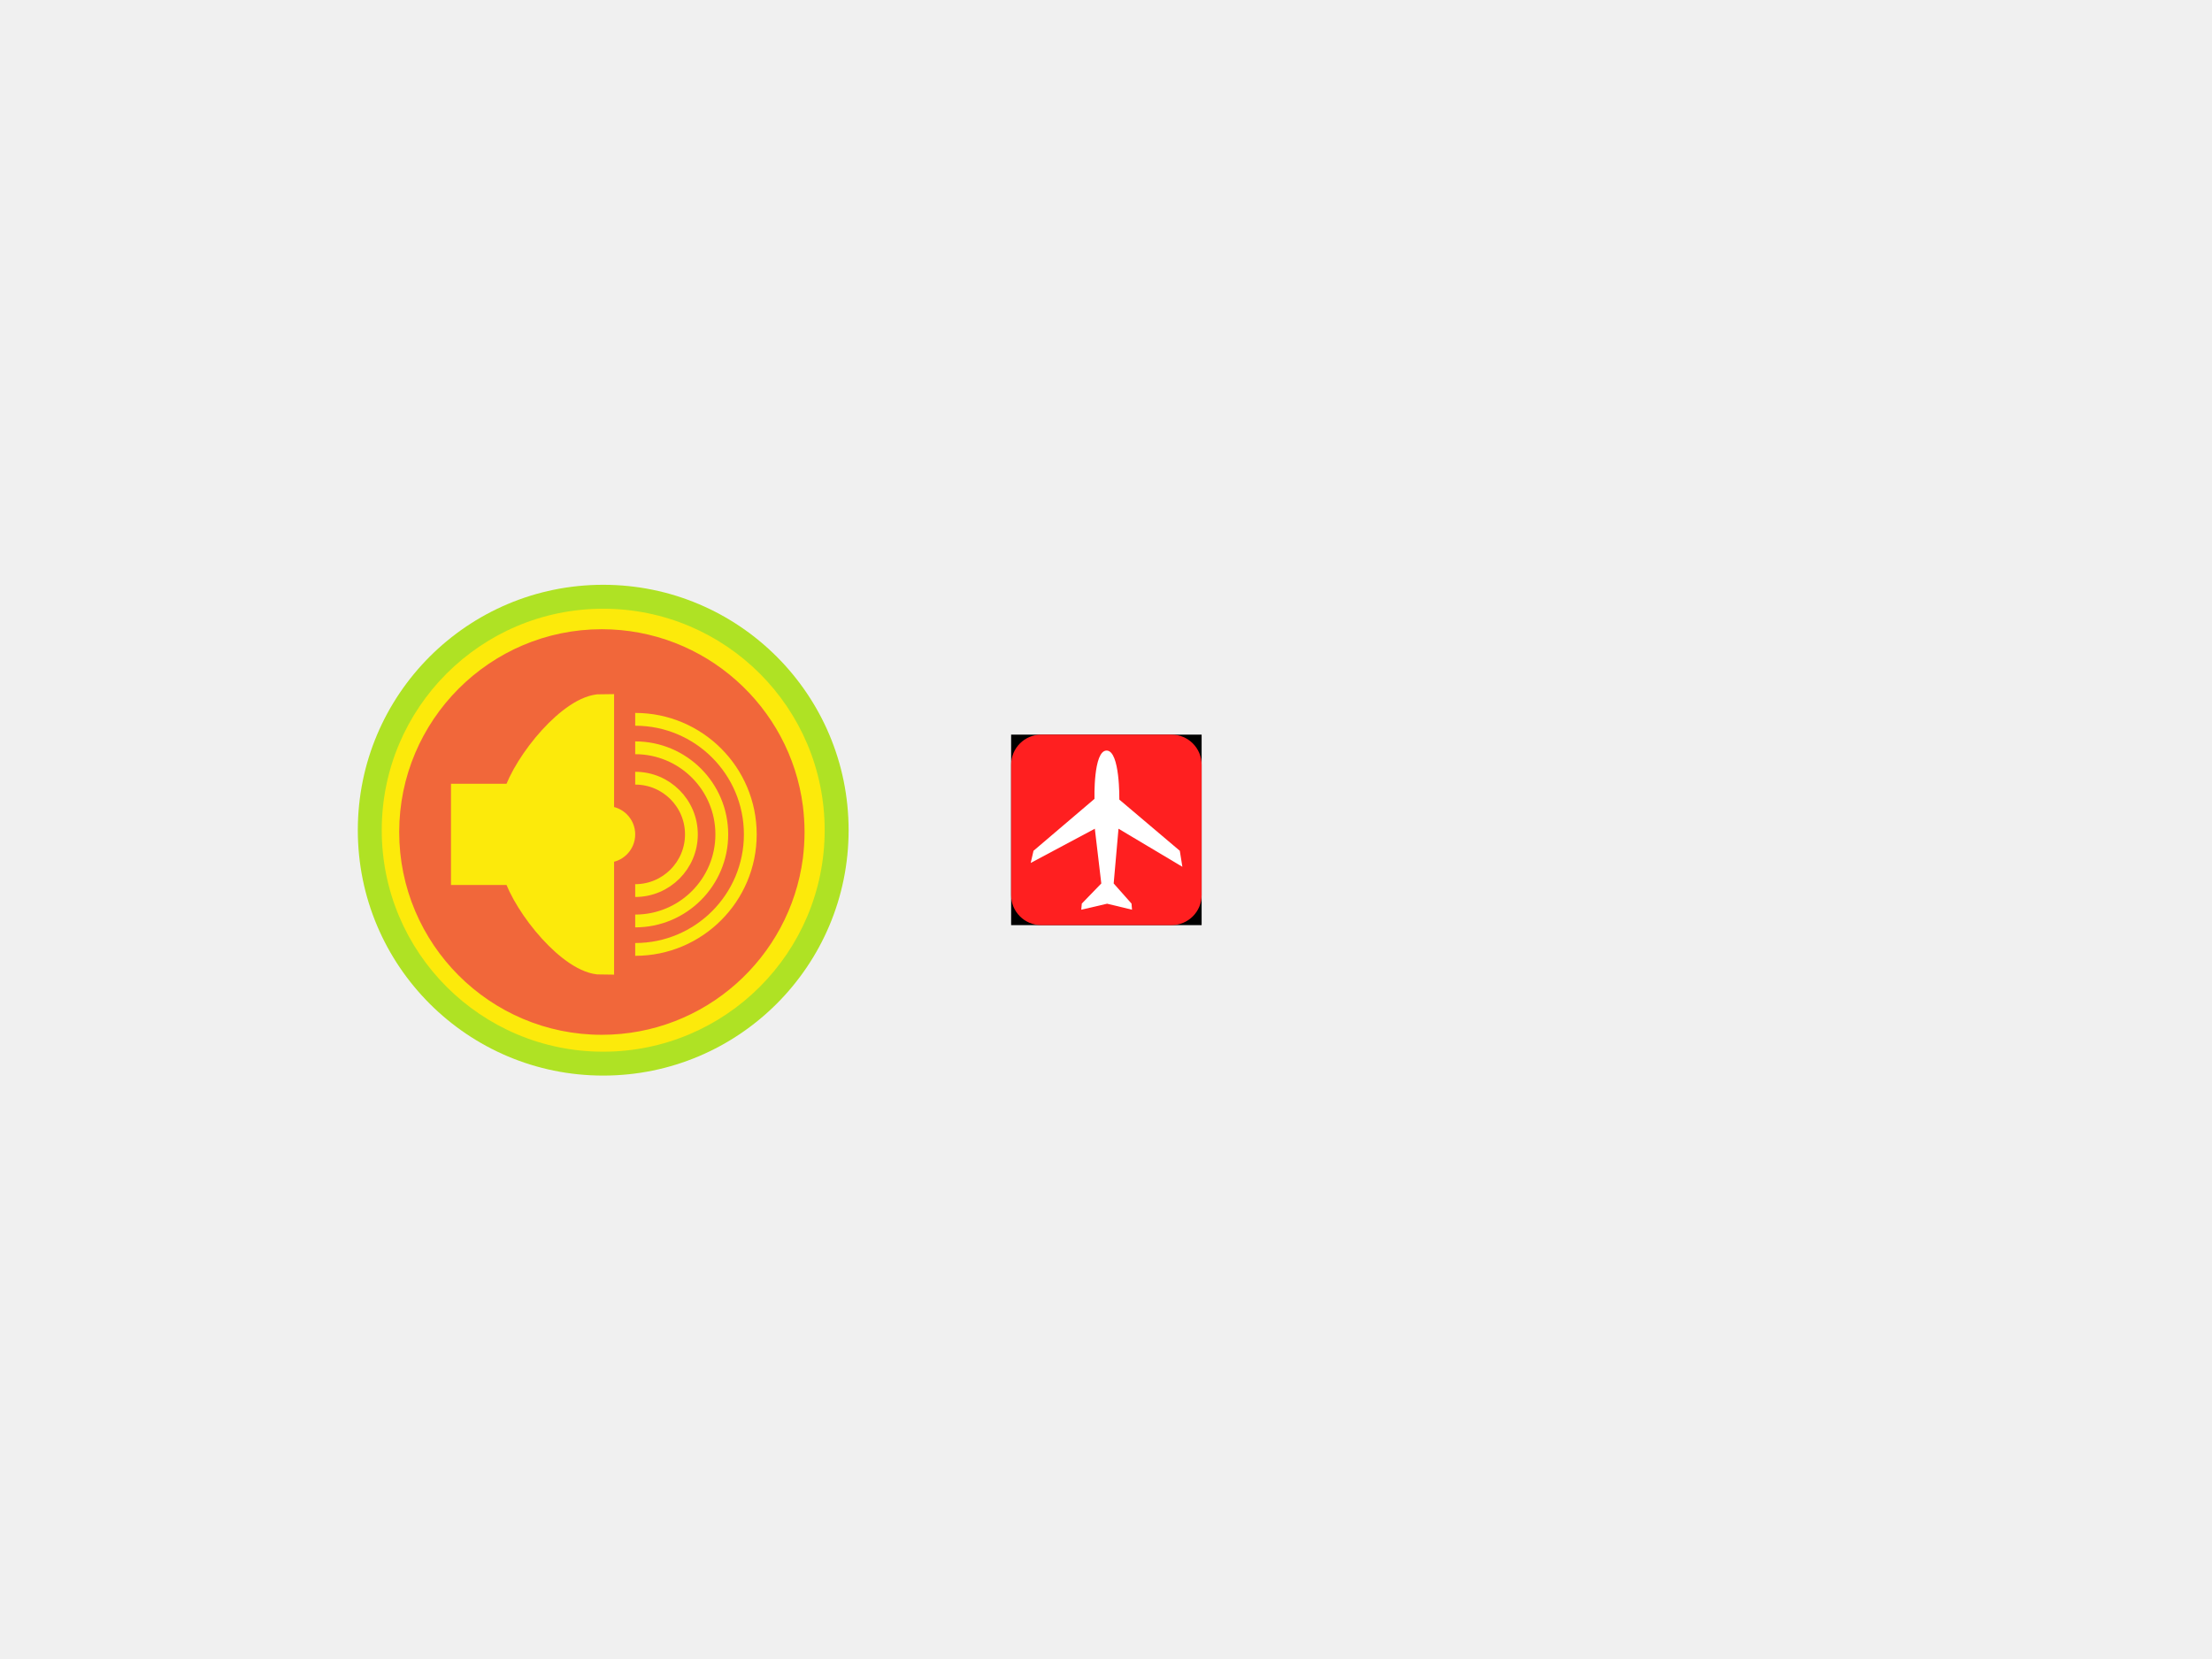
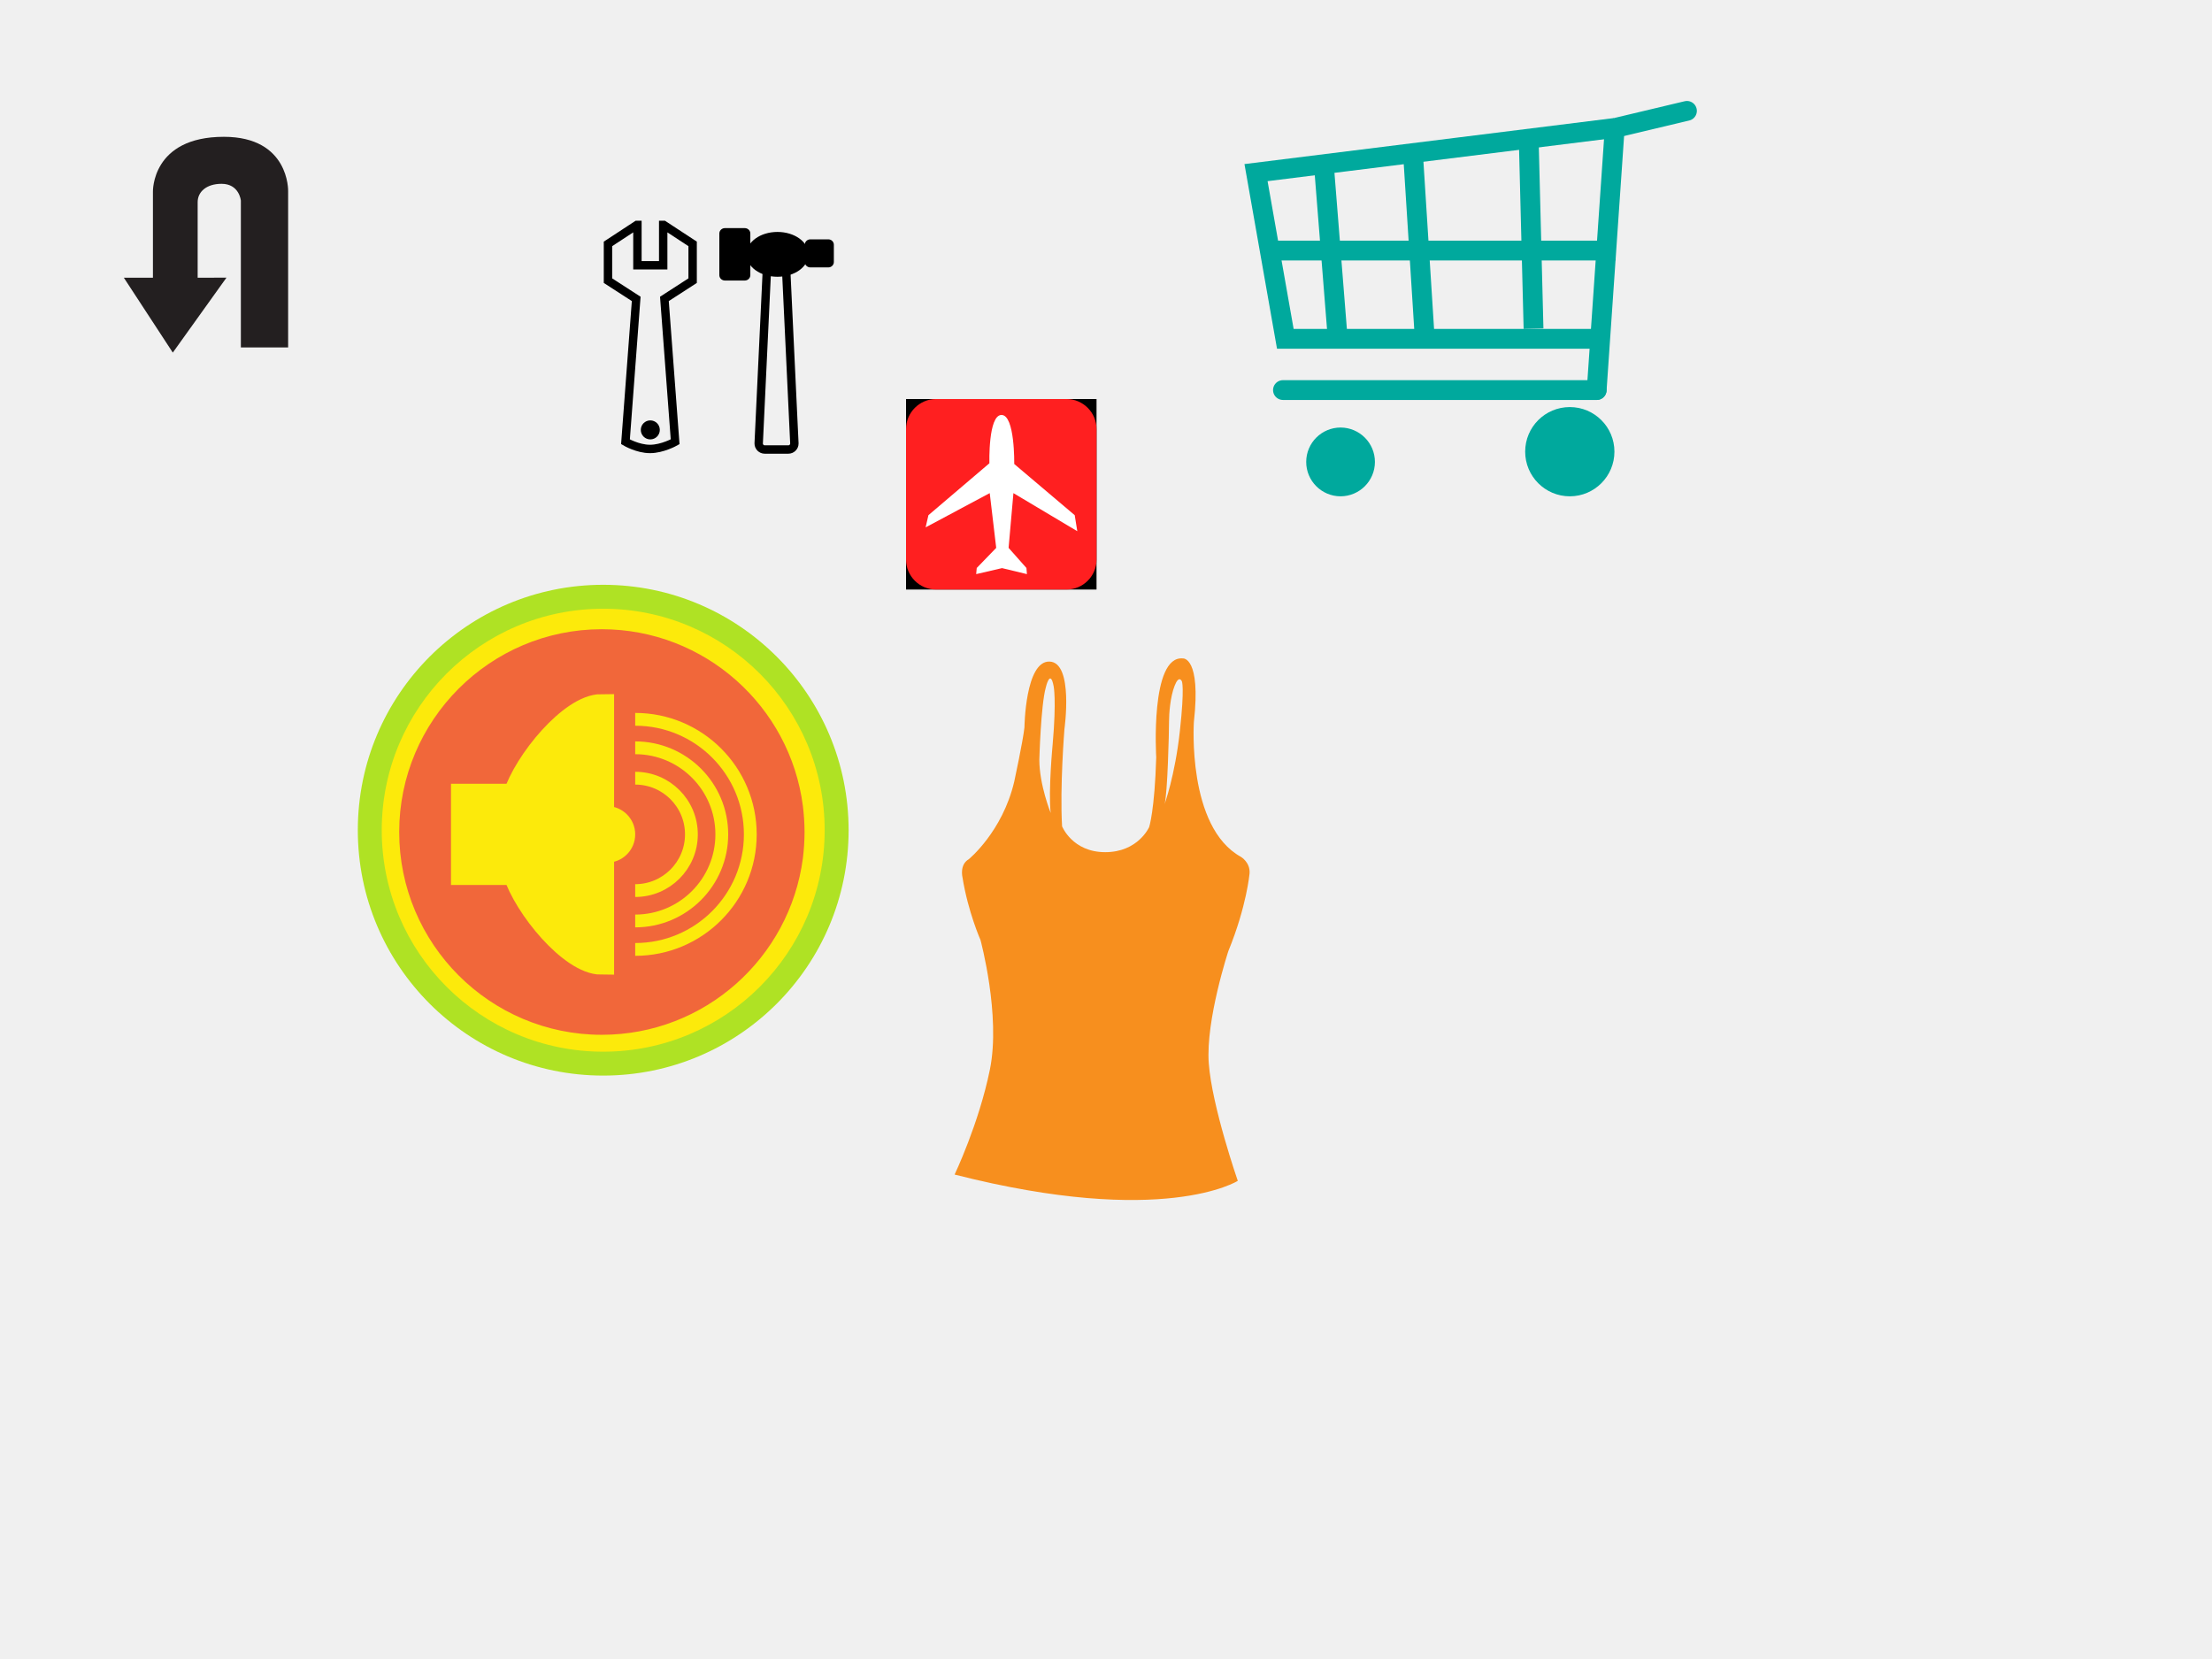
<svg xmlns="http://www.w3.org/2000/svg" version="1.1" baseProfile="tiny" id="Layer_1" x="0px" y="0px" width="800px" height="600px" viewBox="0 0 800 600" xml:space="preserve">
  <g>
    <g>
-       <rect x="365.688" y="265.687" width="68.898" height="68.899" />
+       <rect x="327.68" y="144.315" width="68.898" height="68.899" />
      <g>
-         <path fill="#ff1F20" d="M434.586,323.734c0,5.992-4.869,10.853-10.854,10.853h-47.188c-5.986,0-10.854-4.86-10.854-10.853     v-47.164c0-6.01,4.868-10.884,10.854-10.884h47.188c5.985,0,10.854,4.874,10.854,10.884V323.734z" />
-         <path fill="#FFFFFF" d="M395.835,288.922c0,0-0.484-17.472,4.386-17.472c4.881,0,4.601,17.737,4.601,17.737l21.87,18.51     l0.932,5.791l-23.1-13.771l-1.746,19.799l6.452,7.276l0.177,2.216l-8.999-2.169l-9.356,2.169l0.204-2.216l7.044-7.276     l-2.344-19.799l-23.19,12.383l1.016-4.404L395.835,288.922z" />
+         <path fill="#FF1F20" d="M396.579,202.362c0,5.992-4.869,10.853-10.854,10.853h-47.188c-5.986,0-10.854-4.86-10.854-10.853     v-47.165c0-6.01,4.867-10.884,10.854-10.884h47.188c5.984,0,10.854,4.874,10.854,10.884V202.362z" />
+         <path fill="#FFFFFF" d="M357.828,167.55c0,0-0.484-17.472,4.386-17.472c4.881,0,4.602,17.737,4.602,17.737l21.87,18.51     l0.932,5.791l-23.1-13.771l-1.746,19.799l6.452,7.276l0.177,2.216l-8.999-2.169l-9.356,2.169l0.204-2.216l7.044-7.276     l-2.344-19.799l-23.19,12.383l1.017-4.404L357.828,167.55z" />
      </g>
    </g>
  </g>
  <g>
    <g>
      <path fill="#AFE224" d="M306.911,300.248c0,49.018-39.729,88.752-88.763,88.752c-49.013,0-88.741-39.734-88.741-88.752    c0-49.017,39.728-88.752,88.741-88.752C267.182,211.496,306.911,251.231,306.911,300.248z" />
      <path fill="#FCEA0B" d="M298.253,300.248c0,44.24-35.847,80.109-80.106,80.109c-44.237,0-80.084-35.869-80.084-80.109    s35.847-80.095,80.084-80.095C262.407,220.153,298.253,256.008,298.253,300.248z" />
      <path fill="#F1673A" d="M290.373,291.479c-4.633-35.991-35.47-63.912-72.742-63.912c-40.406,0-73.254,32.939-73.254,73.345    c0,40.488,32.849,73.337,73.254,73.337c37.271,0,68.014-27.847,72.742-63.837c0.377-3.066,0.603-6.291,0.603-9.5    C290.975,297.688,290.75,294.537,290.373,291.479z" />
    </g>
    <g>
      <g>
        <path fill="#FCEA0B" d="M219.508,291.539c5.643,0,10.223,4.581,10.223,10.225c0,5.649-4.58,10.23-10.223,10.23" />
        <path fill="none" stroke="#FCEA0B" stroke-width="4.629" d="M229.731,281.443c11.232,0,20.326,9.101,20.326,20.321     c0,11.217-9.094,20.326-20.326,20.326" />
-         <path fill="none" stroke="#FCEA0B" stroke-width="4.629" d="M229.731,270.451c17.306,0,31.318,14.021,31.318,31.312     c0,17.289-14.013,31.318-31.318,31.318" />
+         <path fill="none" stroke="#FCEA0B" stroke-width="4.629" d="M229.731,270.451c17.306,0,31.318,14.021,31.318,31.312     c0,17.288-14.013,31.317-31.318,31.317" />
        <path fill="none" stroke="#FCEA0B" stroke-width="4.629" d="M229.731,260.151c22.994,0,41.625,18.625,41.625,41.611     c0,22.986-18.631,41.61-41.625,41.61" />
      </g>
      <g>
-         <path fill="#FCEA0B" stroke="#FCEA0B" stroke-width="9.252" d="M186.403,288.088h-18.669v27.35h18.669     c3.91,12.56,20.425,32.427,31.063,32.427v-92.202C206.828,255.661,190.312,275.536,186.403,288.088z" />
+         <path fill="#FCEA0B" stroke="#FCEA0B" stroke-width="9.252" d="M186.403,288.088h-18.669v27.35h18.669     c3.91,12.561,20.425,32.428,31.063,32.428v-92.202C206.828,255.661,190.312,275.536,186.403,288.088z" />
      </g>
    </g>
  </g>
+   <g>
+     <g>
+       <g>
+         <path fill="none" stroke="#000000" stroke-width="3.036" d="M250.499,88.207l-10.463-6.859h-0.181v14.59h-9.323v-14.59h-0.188     l-10.461,6.859V101.5l10.209,6.6l-3.879,51.672c0,0,4.363,2.598,8.875,2.598c4.516,0,9.083-2.598,9.083-2.598l-3.879-51.672     l10.208-6.6L250.499,88.207L250.499,88.207z" />
+         <path d="M238.632,155.479c0,1.896-1.545,3.437-3.439,3.437c-1.902,0-3.439-1.541-3.439-3.437c0-1.901,1.537-3.442,3.439-3.442     C237.087,152.036,238.632,153.577,238.632,155.479z" />
+       </g>
+       <g>
+         <path fill="none" stroke="#000000" stroke-width="3.036" d="M284.235,95.679c0-1.203-0.976-2.186-2.181-2.186h-2.414     c-1.207,0-2.189,0.983-2.189,2.186l-3.061,64.71c0,1.203,0.981,2.183,2.187,2.183h8.537c1.205,0,2.185-0.979,2.185-2.183     L284.235,95.679z" />
+         <path d="M292.403,91.992c0,4.477-5.021,8.105-11.226,8.105c-6.199,0-11.223-3.628-11.223-8.105c0-4.481,5.023-8.109,11.223-8.109     C287.385,83.883,292.403,87.511,292.403,91.992z" />
+         <path d="M271.368,99.504c0,1.081-0.897,1.954-2.013,1.954h-7.176c-1.115,0-2.021-0.873-2.021-1.954V84.449     c0-1.077,0.904-1.949,2.021-1.949h7.176c1.113,0,2.013,0.873,2.013,1.949V99.504z" />
+         <path d="M291.063,94.763c0,1.085,0.907,1.95,2.024,1.95h6.469c1.117,0,2.018-0.865,2.018-1.95V88.51c0-1.077-0.9-1.95-2.018-1.95     h-6.469c-1.117,0-2.024,0.873-2.024,1.95V94.763z" />
+       </g>
+     </g>
+   </g>
+   <g>
+     <path fill="#231F20" d="M71.486,100.418V73.097c0-3.677,3.126-6.618,8.64-6.618c6.435,0,6.985,6.066,6.985,6.066v53.115h17.098   V69.141c0,0,0.553-19.663-23.245-19.663c-26.207,0-25.654,19.847-25.654,19.847v31.095v0.02H44.79l17.705,27.082l19.412-27.104   l-10.421,0.021V100.418z" />
+   </g>
+   <g>
+     <g>
+       <g>
+         <path fill="#00A99D" d="M497.26,167.077c0.007-6.861-5.543-12.421-12.403-12.457c-6.869,0-12.437,5.562-12.45,12.421     c-0.015,6.854,5.546,12.436,12.394,12.457C491.675,179.499,497.243,173.938,497.26,167.077z" />
+         <path fill="#00A99D" d="M583.879,163.35c0-8.918-7.229-16.129-16.135-16.129c-8.925,0-16.144,7.211-16.144,16.129     c0,8.903,7.219,16.148,16.144,16.148C576.65,179.499,583.879,172.253,583.879,163.35z" />
+         <g>
+           <polyline fill="none" stroke="#00A99D" stroke-width="7.162" points="577.291,122.532 464.853,122.532 454.257,62.431       584.166,46.253     " />
+           <line fill="none" stroke="#00A99D" stroke-width="7.162" stroke-linecap="round" stroke-linejoin="round" x1="464" y1="141.073" x2="577.459" y2="141.073" />
+           <line fill="none" stroke="#00A99D" stroke-width="7.162" stroke-linecap="round" stroke-linejoin="round" x1="577.459" y1="141.073" x2="583.942" y2="46.918" />
+           <line fill="none" stroke="#00A99D" stroke-width="7.162" stroke-linecap="round" stroke-linejoin="round" x1="584.987" y1="46.079" x2="610.107" y2="40.099" />
+           <line fill="none" stroke="#00A99D" stroke-width="7.162" x1="478.761" y1="59.137" x2="483.807" y2="122.532" />
+           <line fill="none" stroke="#00A99D" stroke-width="7.162" x1="510.983" y1="54.793" x2="515.288" y2="122.532" />
+           <line fill="none" stroke="#00A99D" stroke-width="7.162" x1="552.867" y1="49.737" x2="554.623" y2="118.874" />
+           <line fill="none" stroke="#00A99D" stroke-width="7.162" x1="459.23" y1="90.617" x2="584.327" y2="90.617" />
+         </g>
+       </g>
+     </g>
+   </g>
+   <g>
+     <path fill="#F78F1E" d="M451.924,315.861c0.283-3.976-3.121-5.963-3.121-5.963c-19.574-10.773-17.021-48.792-17.021-48.792   c2.649-23.621-3.972-22.979-3.972-22.979c-11.916-1.133-9.646,35.752-9.646,35.752c-0.572,19.287-2.555,25.245-2.555,25.245   s-3.972,9.074-15.889,9.074c-11.911,0-15.604-9.363-15.604-9.363c-0.845-14.183,0.854-35.174,0.854-35.174   s3.404-24.112-5.392-24.396c-8.8-0.283-9.074,23.829-9.074,23.829c-0.565,5.109-3.688,19.57-3.688,19.57   c-4.258,18.159-16.454,28.088-16.454,28.088c-3.404,1.988-2.271,6.524-2.271,6.524c1.987,12.479,6.524,22.697,6.524,22.697   s7.375,27.232,3.404,46.803c-3.972,19.586-12.774,38.018-12.774,38.018c75.749,19.292,102.416,2.271,102.416,2.271   s-9.357-26.95-10.496-42.555c-1.133-15.604,7.097-40.572,7.097-40.572C450.887,327.764,451.924,315.861,451.924,315.861z    M380.704,269.219c0,0-1.604,16.759-0.711,24.791c0,0-4.104-10.17-4.104-19.265c0,0,0.54-19.618,2.319-26.036   c0,0,1.608-7.134,2.854-0.535C381.062,248.174,382.131,252.984,380.704,269.219z M426.716,264.399   c-1.785,16.235-5.524,26.394-5.524,26.394c1.067-3.746,1.604-25.86,1.604-29.782c0-2.854,0.405-8.871,2.015-12.975   c1.596-4.104,2.618-1.646,2.618-1.646S428.496,248.174,426.716,264.399z" />
+   </g>
</svg>
